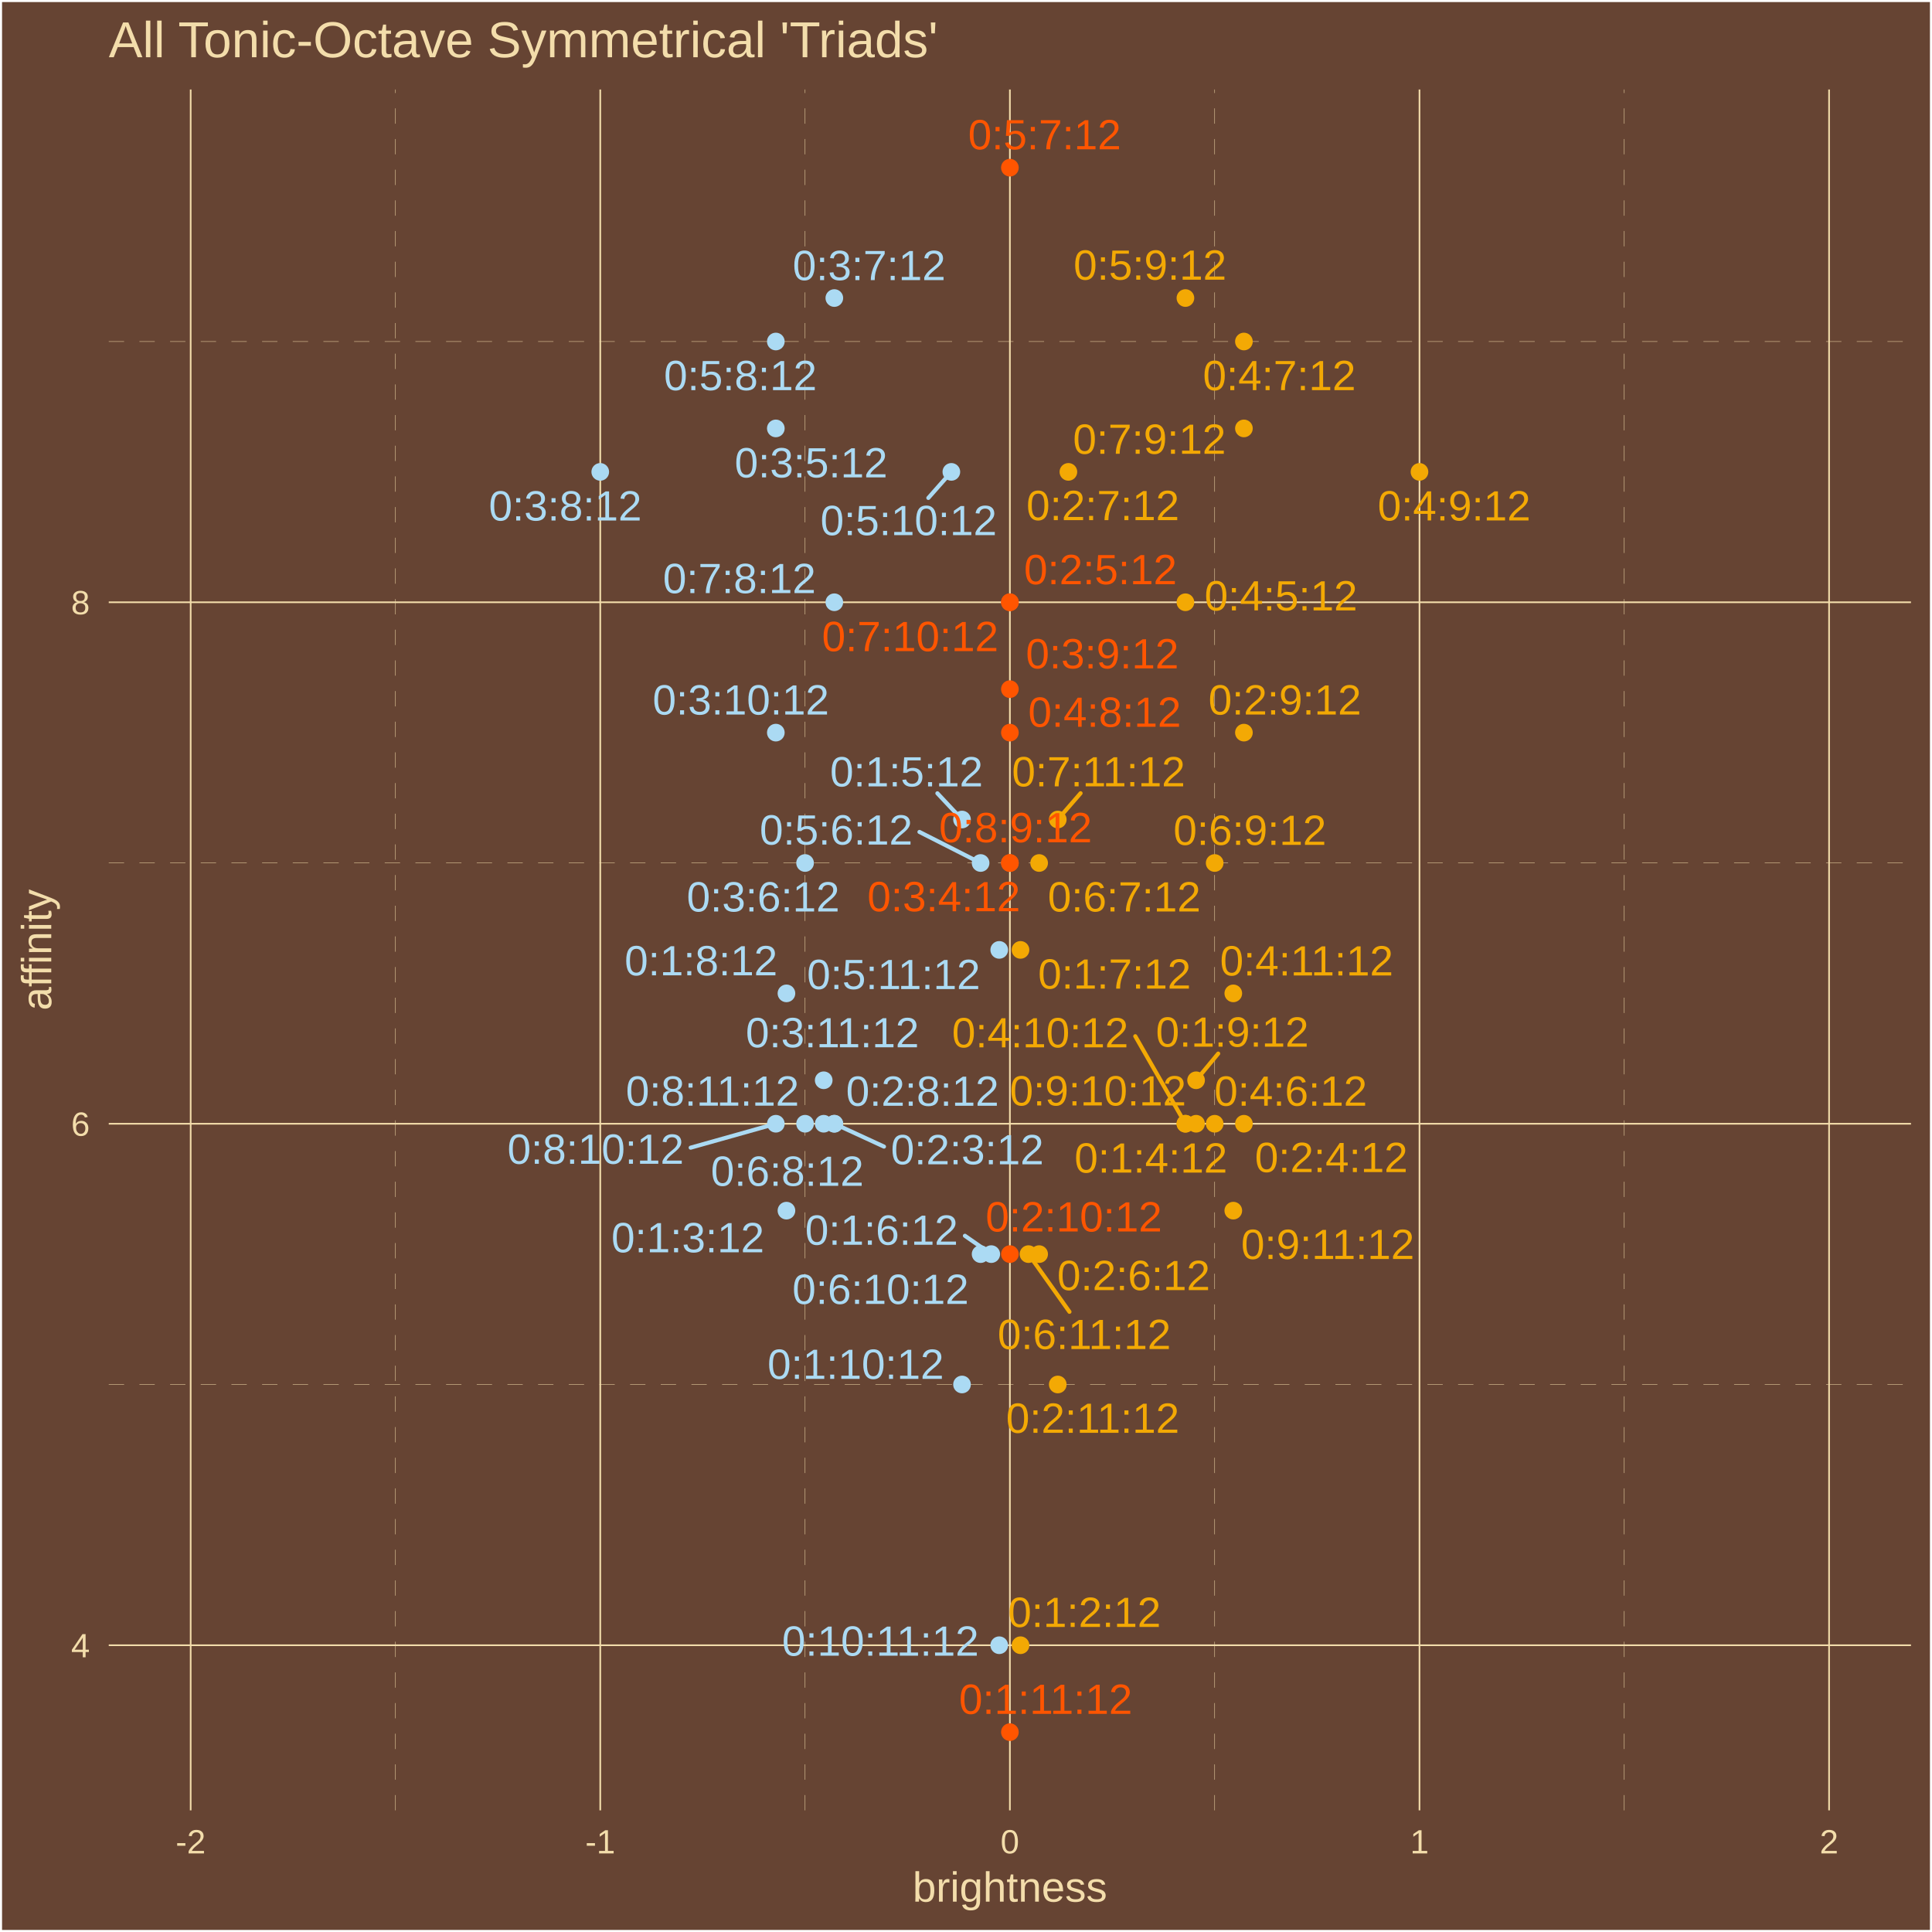
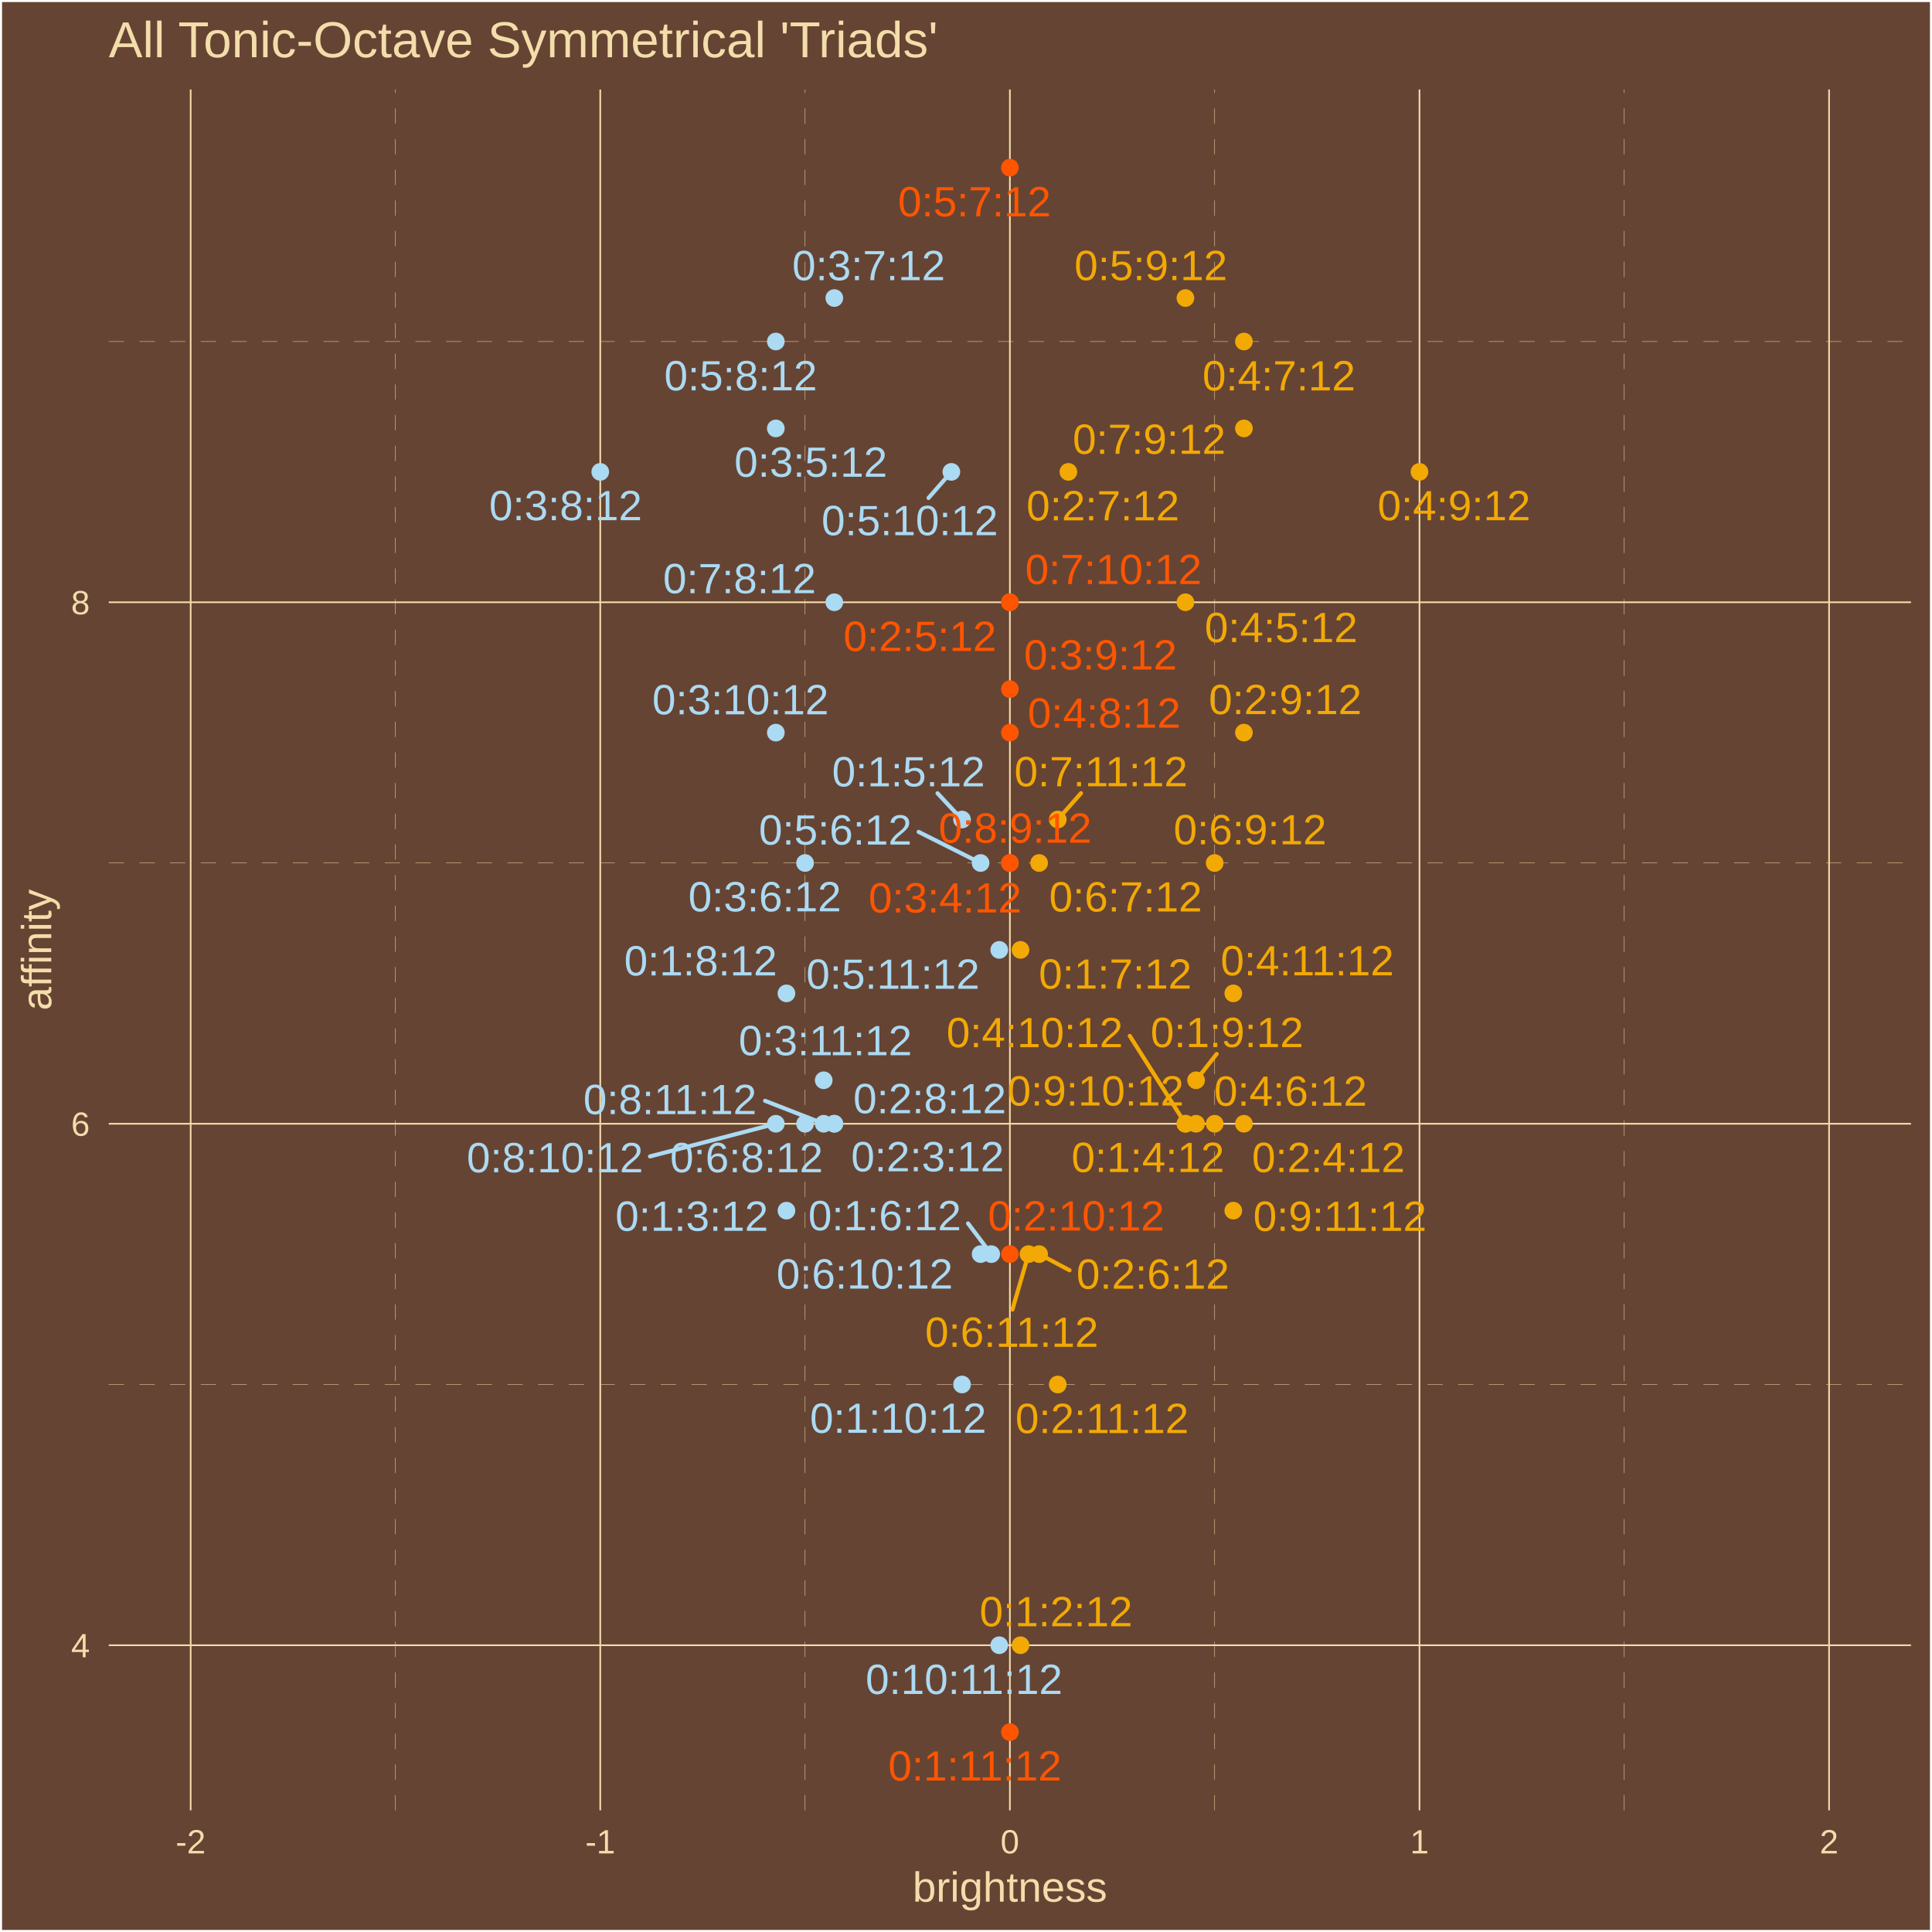
<svg xmlns="http://www.w3.org/2000/svg" class="svglite" width="504.00pt" height="504.00pt" viewBox="0 0 504.00 504.00">
  <defs>
    <style type="text/css">
    .svglite line, .svglite polyline, .svglite polygon, .svglite path, .svglite rect, .svglite circle {
      fill: none;
      stroke: #000000;
      stroke-linecap: round;
      stroke-linejoin: round;
      stroke-miterlimit: 10.00;
    }
    .svglite text {
      white-space: pre;
    }
  </style>
  </defs>
  <rect width="100%" height="100%" style="stroke: none; fill: #664433;" />
  <defs>
    <clipPath id="cpMC4wMHw1MDQuMDB8MC4wMHw1MDQuMDA=">
      <rect x="0.00" y="0.00" width="504.00" height="504.00" />
    </clipPath>
  </defs>
  <g clip-path="url(#cpMC4wMHw1MDQuMDB8MC4wMHw1MDQuMDA=)">
    <rect x="0.00" y="0" width="504.00" height="504.00" style="stroke-width: 1.07; stroke: #FFFFFF; fill: #664433;" />
  </g>
  <defs>
    <clipPath id="cpMjguMzd8NDk4LjUyfDIzLjM0fDQ3Mi4yNw==">
      <rect x="28.37" y="23.34" width="470.15" height="448.93" />
    </clipPath>
  </defs>
  <g clip-path="url(#cpMjguMzd8NDk4LjUyfDIzLjM0fDQ3Mi4yNw==)">
    <rect x="28.37" y="23.34" width="470.15" height="448.93" style="stroke-width: 1.07; stroke: none; fill: #664433;" />
    <polyline points="28.37,361.17 498.52,361.17 " style="stroke-width: 0.11; stroke: #F3DDAB; stroke-dasharray: 4.00,4.00; stroke-linecap: butt;" />
    <polyline points="28.37,225.13 498.52,225.13 " style="stroke-width: 0.11; stroke: #F3DDAB; stroke-dasharray: 4.00,4.00; stroke-linecap: butt;" />
    <polyline points="28.37,89.09 498.52,89.09 " style="stroke-width: 0.11; stroke: #F3DDAB; stroke-dasharray: 4.00,4.00; stroke-linecap: butt;" />
    <polyline points="103.17,472.27 103.17,23.34 " style="stroke-width: 0.11; stroke: #F3DDAB; stroke-dasharray: 4.00,4.00; stroke-linecap: butt;" />
    <polyline points="210.02,472.27 210.02,23.34 " style="stroke-width: 0.11; stroke: #F3DDAB; stroke-dasharray: 4.00,4.00; stroke-linecap: butt;" />
    <polyline points="316.87,472.27 316.87,23.34 " style="stroke-width: 0.11; stroke: #F3DDAB; stroke-dasharray: 4.00,4.00; stroke-linecap: butt;" />
    <polyline points="423.72,472.27 423.72,23.34 " style="stroke-width: 0.11; stroke: #F3DDAB; stroke-dasharray: 4.00,4.00; stroke-linecap: butt;" />
    <polyline points="28.37,429.19 498.52,429.19 " style="stroke-width: 0.43; stroke: #F3DDAB; stroke-linecap: butt;" />
    <polyline points="28.37,293.15 498.52,293.15 " style="stroke-width: 0.43; stroke: #F3DDAB; stroke-linecap: butt;" />
    <polyline points="28.37,157.11 498.52,157.11 " style="stroke-width: 0.43; stroke: #F3DDAB; stroke-linecap: butt;" />
    <polyline points="49.74,472.27 49.74,23.34 " style="stroke-width: 0.43; stroke: #F3DDAB; stroke-linecap: butt;" />
    <polyline points="156.59,472.27 156.59,23.34 " style="stroke-width: 0.43; stroke: #F3DDAB; stroke-linecap: butt;" />
    <polyline points="263.45,472.27 263.45,23.34 " style="stroke-width: 0.43; stroke: #F3DDAB; stroke-linecap: butt;" />
    <polyline points="370.30,472.27 370.30,23.34 " style="stroke-width: 0.43; stroke: #F3DDAB; stroke-linecap: butt;" />
    <polyline points="477.15,472.27 477.15,23.34 " style="stroke-width: 0.43; stroke: #F3DDAB; stroke-linecap: butt;" />
    <circle cx="266.22" cy="429.19" r="1.95" style="stroke-width: 0.71; stroke: #F3A904; fill: #F3A904;" />
    <circle cx="205.16" cy="315.82" r="1.95" style="stroke-width: 0.71; stroke: #ABDAF3; fill: #ABDAF3;" />
    <circle cx="312.02" cy="293.15" r="1.95" style="stroke-width: 0.71; stroke: #F3A904; fill: #F3A904;" />
    <circle cx="250.96" cy="213.79" r="1.95" style="stroke-width: 0.71; stroke: #ABDAF3; fill: #ABDAF3;" />
    <circle cx="258.59" cy="327.16" r="1.95" style="stroke-width: 0.71; stroke: #ABDAF3; fill: #ABDAF3;" />
    <circle cx="266.22" cy="247.80" r="1.95" style="stroke-width: 0.71; stroke: #F3A904; fill: #F3A904;" />
    <circle cx="205.16" cy="259.14" r="1.95" style="stroke-width: 0.71; stroke: #ABDAF3; fill: #ABDAF3;" />
    <circle cx="312.02" cy="281.81" r="1.95" style="stroke-width: 0.71; stroke: #F3A904; fill: #F3A904;" />
    <circle cx="250.96" cy="361.17" r="1.95" style="stroke-width: 0.71; stroke: #ABDAF3; fill: #ABDAF3;" />
    <circle cx="263.45" cy="451.86" r="1.95" style="stroke-width: 0.71; stroke: #FF5500; fill: #FF5500;" />
    <circle cx="217.65" cy="293.15" r="1.95" style="stroke-width: 0.71; stroke: #ABDAF3; fill: #ABDAF3;" />
    <circle cx="324.50" cy="293.15" r="1.95" style="stroke-width: 0.71; stroke: #F3A904; fill: #F3A904;" />
    <circle cx="263.45" cy="157.11" r="1.95" style="stroke-width: 0.71; stroke: #FF5500; fill: #FF5500;" />
    <circle cx="271.08" cy="327.16" r="1.95" style="stroke-width: 0.71; stroke: #F3A904; fill: #F3A904;" />
    <circle cx="278.71" cy="123.10" r="1.95" style="stroke-width: 0.71; stroke: #F3A904; fill: #F3A904;" />
    <circle cx="217.65" cy="293.15" r="1.95" style="stroke-width: 0.71; stroke: #ABDAF3; fill: #ABDAF3;" />
    <circle cx="324.50" cy="191.12" r="1.95" style="stroke-width: 0.71; stroke: #F3A904; fill: #F3A904;" />
    <circle cx="263.45" cy="327.16" r="1.95" style="stroke-width: 0.71; stroke: #FF5500; fill: #FF5500;" />
    <circle cx="275.94" cy="361.17" r="1.95" style="stroke-width: 0.71; stroke: #F3A904; fill: #F3A904;" />
    <circle cx="263.45" cy="225.13" r="1.95" style="stroke-width: 0.71; stroke: #FF5500; fill: #FF5500;" />
    <circle cx="202.39" cy="111.76" r="1.95" style="stroke-width: 0.71; stroke: #ABDAF3; fill: #ABDAF3;" />
    <circle cx="210.02" cy="225.13" r="1.95" style="stroke-width: 0.71; stroke: #ABDAF3; fill: #ABDAF3;" />
    <circle cx="217.65" cy="77.75" r="1.95" style="stroke-width: 0.71; stroke: #ABDAF3; fill: #ABDAF3;" />
    <circle cx="156.59" cy="123.10" r="1.95" style="stroke-width: 0.71; stroke: #ABDAF3; fill: #ABDAF3;" />
    <circle cx="263.45" cy="179.78" r="1.95" style="stroke-width: 0.71; stroke: #FF5500; fill: #FF5500;" />
    <circle cx="202.39" cy="191.12" r="1.95" style="stroke-width: 0.71; stroke: #ABDAF3; fill: #ABDAF3;" />
    <circle cx="214.88" cy="281.81" r="1.95" style="stroke-width: 0.71; stroke: #ABDAF3; fill: #ABDAF3;" />
    <circle cx="309.24" cy="157.11" r="1.95" style="stroke-width: 0.71; stroke: #F3A904; fill: #F3A904;" />
    <circle cx="316.87" cy="293.15" r="1.95" style="stroke-width: 0.71; stroke: #F3A904; fill: #F3A904;" />
    <circle cx="324.50" cy="89.09" r="1.95" style="stroke-width: 0.71; stroke: #F3A904; fill: #F3A904;" />
    <circle cx="263.45" cy="191.12" r="1.95" style="stroke-width: 0.71; stroke: #FF5500; fill: #FF5500;" />
    <circle cx="370.30" cy="123.10" r="1.95" style="stroke-width: 0.71; stroke: #F3A904; fill: #F3A904;" />
    <circle cx="309.24" cy="293.15" r="1.95" style="stroke-width: 0.71; stroke: #F3A904; fill: #F3A904;" />
    <circle cx="321.73" cy="259.14" r="1.95" style="stroke-width: 0.71; stroke: #F3A904; fill: #F3A904;" />
    <circle cx="255.81" cy="225.13" r="1.95" style="stroke-width: 0.71; stroke: #ABDAF3; fill: #ABDAF3;" />
    <circle cx="263.45" cy="43.74" r="1.95" style="stroke-width: 0.71; stroke: #FF5500; fill: #FF5500;" />
    <circle cx="202.39" cy="89.09" r="1.95" style="stroke-width: 0.71; stroke: #ABDAF3; fill: #ABDAF3;" />
    <circle cx="309.24" cy="77.75" r="1.95" style="stroke-width: 0.71; stroke: #F3A904; fill: #F3A904;" />
    <circle cx="248.18" cy="123.10" r="1.95" style="stroke-width: 0.71; stroke: #ABDAF3; fill: #ABDAF3;" />
    <circle cx="260.67" cy="247.80" r="1.95" style="stroke-width: 0.71; stroke: #ABDAF3; fill: #ABDAF3;" />
    <circle cx="271.08" cy="225.13" r="1.95" style="stroke-width: 0.71; stroke: #F3A904; fill: #F3A904;" />
    <circle cx="210.02" cy="293.15" r="1.95" style="stroke-width: 0.71; stroke: #ABDAF3; fill: #ABDAF3;" />
    <circle cx="316.87" cy="225.13" r="1.95" style="stroke-width: 0.71; stroke: #F3A904; fill: #F3A904;" />
    <circle cx="255.81" cy="327.16" r="1.95" style="stroke-width: 0.71; stroke: #ABDAF3; fill: #ABDAF3;" />
    <circle cx="268.30" cy="327.16" r="1.95" style="stroke-width: 0.71; stroke: #F3A904; fill: #F3A904;" />
    <circle cx="217.65" cy="157.11" r="1.95" style="stroke-width: 0.71; stroke: #ABDAF3; fill: #ABDAF3;" />
    <circle cx="324.50" cy="111.76" r="1.95" style="stroke-width: 0.71; stroke: #F3A904; fill: #F3A904;" />
    <circle cx="263.45" cy="157.11" r="1.95" style="stroke-width: 0.71; stroke: #FF5500; fill: #FF5500;" />
    <circle cx="275.94" cy="213.79" r="1.95" style="stroke-width: 0.71; stroke: #F3A904; fill: #F3A904;" />
    <circle cx="263.45" cy="225.13" r="1.95" style="stroke-width: 0.71; stroke: #FF5500; fill: #FF5500;" />
    <circle cx="202.39" cy="293.15" r="1.95" style="stroke-width: 0.71; stroke: #ABDAF3; fill: #ABDAF3;" />
    <circle cx="214.88" cy="293.15" r="1.95" style="stroke-width: 0.71; stroke: #ABDAF3; fill: #ABDAF3;" />
    <circle cx="309.24" cy="293.15" r="1.95" style="stroke-width: 0.71; stroke: #F3A904; fill: #F3A904;" />
    <circle cx="321.73" cy="315.82" r="1.95" style="stroke-width: 0.71; stroke: #F3A904; fill: #F3A904;" />
    <circle cx="260.67" cy="429.19" r="1.95" style="stroke-width: 0.71; stroke: #ABDAF3; fill: #ABDAF3;" />
-     <line x1="244.54" y1="206.95" x2="250.19" y2="212.97" style="stroke-width: 1.07; stroke: #ABDAF3;" />
-     <line x1="251.72" y1="322.38" x2="257.66" y2="326.51" style="stroke-width: 1.07; stroke: #ABDAF3;" />
-     <line x1="317.79" y1="274.85" x2="312.73" y2="280.95" style="stroke-width: 1.07; stroke: #F3A904;" />
-     <line x1="230.60" y1="299.11" x2="218.69" y2="293.62" style="stroke-width: 1.07; stroke: #ABDAF3;" />
-     <line x1="296.16" y1="270.32" x2="308.69" y2="292.18" style="stroke-width: 1.07; stroke: #F3A904;" />
-     <line x1="239.86" y1="217.03" x2="254.80" y2="224.61" style="stroke-width: 1.07; stroke: #ABDAF3;" />
-     <line x1="242.18" y1="129.89" x2="247.44" y2="123.94" style="stroke-width: 1.07; stroke: #ABDAF3;" />
-     <line x1="278.99" y1="342.21" x2="268.95" y2="328.07" style="stroke-width: 1.07; stroke: #F3A904;" />
-     <line x1="281.89" y1="206.93" x2="276.67" y2="212.94" style="stroke-width: 1.07; stroke: #F3A904;" />
-     <line x1="180.18" y1="299.39" x2="201.28" y2="293.46" style="stroke-width: 1.07; stroke: #ABDAF3;" />
-     <text x="282.89" y="424.42" text-anchor="middle" style="font-size: 11.04px;fill: #F3A904; font-family: &quot;Arial&quot;;" textLength="39.87px" lengthAdjust="spacingAndGlyphs">0:1:2:12</text>
-     <text x="179.43" y="326.68" text-anchor="middle" style="font-size: 11.04px;fill: #ABDAF3; font-family: &quot;Arial&quot;;" textLength="39.87px" lengthAdjust="spacingAndGlyphs">0:1:3:12</text>
-     <text x="300.24" y="305.90" text-anchor="middle" style="font-size: 11.04px;fill: #F3A904; font-family: &quot;Arial&quot;;" textLength="39.87px" lengthAdjust="spacingAndGlyphs">0:1:4:12</text>
-     <text x="236.48" y="205.15" text-anchor="middle" style="font-size: 11.04px;fill: #ABDAF3; font-family: &quot;Arial&quot;;" textLength="39.87px" lengthAdjust="spacingAndGlyphs">0:1:5:12</text>
-     <text x="229.98" y="324.72" text-anchor="middle" style="font-size: 11.04px;fill: #ABDAF3; font-family: &quot;Arial&quot;;" textLength="39.87px" lengthAdjust="spacingAndGlyphs">0:1:6:12</text>
-     <text x="290.74" y="257.91" text-anchor="middle" style="font-size: 11.04px;fill: #F3A904; font-family: &quot;Arial&quot;;" textLength="39.87px" lengthAdjust="spacingAndGlyphs">0:1:7:12</text>
-     <text x="182.88" y="254.44" text-anchor="middle" style="font-size: 11.04px;fill: #ABDAF3; font-family: &quot;Arial&quot;;" textLength="39.87px" lengthAdjust="spacingAndGlyphs">0:1:8:12</text>
-     <text x="321.47" y="273.05" text-anchor="middle" style="font-size: 11.04px;fill: #F3A904; font-family: &quot;Arial&quot;;" textLength="39.87px" lengthAdjust="spacingAndGlyphs">0:1:9:12</text>
-     <text x="223.23" y="359.70" text-anchor="middle" style="font-size: 11.04px;fill: #ABDAF3; font-family: &quot;Arial&quot;;" textLength="46.01px" lengthAdjust="spacingAndGlyphs">0:1:10:12</text>
-     <text x="272.79" y="447.10" text-anchor="middle" style="font-size: 11.04px;fill: #FF5500; font-family: &quot;Arial&quot;;" textLength="46.01px" lengthAdjust="spacingAndGlyphs">0:1:11:12</text>
-     <text x="252.34" y="303.73" text-anchor="middle" style="font-size: 11.04px;fill: #ABDAF3; font-family: &quot;Arial&quot;;" textLength="39.87px" lengthAdjust="spacingAndGlyphs">0:2:3:12</text>
-     <text x="347.30" y="305.76" text-anchor="middle" style="font-size: 11.04px;fill: #F3A904; font-family: &quot;Arial&quot;;" textLength="39.87px" lengthAdjust="spacingAndGlyphs">0:2:4:12</text>
-     <text x="287.08" y="152.40" text-anchor="middle" style="font-size: 11.04px;fill: #FF5500; font-family: &quot;Arial&quot;;" textLength="39.87px" lengthAdjust="spacingAndGlyphs">0:2:5:12</text>
-     <text x="295.74" y="336.55" text-anchor="middle" style="font-size: 11.04px;fill: #F3A904; font-family: &quot;Arial&quot;;" textLength="39.87px" lengthAdjust="spacingAndGlyphs">0:2:6:12</text>
-     <text x="287.70" y="135.69" text-anchor="middle" style="font-size: 11.04px;fill: #F3A904; font-family: &quot;Arial&quot;;" textLength="39.87px" lengthAdjust="spacingAndGlyphs">0:2:7:12</text>
-     <text x="240.64" y="288.47" text-anchor="middle" style="font-size: 11.04px;fill: #ABDAF3; font-family: &quot;Arial&quot;;" textLength="39.87px" lengthAdjust="spacingAndGlyphs">0:2:8:12</text>
-     <text x="335.18" y="186.40" text-anchor="middle" style="font-size: 11.04px;fill: #F3A904; font-family: &quot;Arial&quot;;" textLength="39.87px" lengthAdjust="spacingAndGlyphs">0:2:9:12</text>
-     <text x="280.13" y="321.25" text-anchor="middle" style="font-size: 11.04px;fill: #FF5500; font-family: &quot;Arial&quot;;" textLength="46.01px" lengthAdjust="spacingAndGlyphs">0:2:10:12</text>
-     <text x="285.05" y="373.77" text-anchor="middle" style="font-size: 11.04px;fill: #F3A904; font-family: &quot;Arial&quot;;" textLength="46.01px" lengthAdjust="spacingAndGlyphs">0:2:11:12</text>
-     <text x="246.21" y="237.72" text-anchor="middle" style="font-size: 11.04px;fill: #FF5500; font-family: &quot;Arial&quot;;" textLength="39.87px" lengthAdjust="spacingAndGlyphs">0:3:4:12</text>
-     <text x="211.59" y="124.54" text-anchor="middle" style="font-size: 11.04px;fill: #ABDAF3; font-family: &quot;Arial&quot;;" textLength="39.87px" lengthAdjust="spacingAndGlyphs">0:3:5:12</text>
-     <text x="199.09" y="237.78" text-anchor="middle" style="font-size: 11.04px;fill: #ABDAF3; font-family: &quot;Arial&quot;;" textLength="39.87px" lengthAdjust="spacingAndGlyphs">0:3:6:12</text>
-     <text x="226.73" y="73.07" text-anchor="middle" style="font-size: 11.04px;fill: #ABDAF3; font-family: &quot;Arial&quot;;" textLength="39.87px" lengthAdjust="spacingAndGlyphs">0:3:7:12</text>
-     <text x="147.46" y="135.79" text-anchor="middle" style="font-size: 11.04px;fill: #ABDAF3; font-family: &quot;Arial&quot;;" textLength="39.87px" lengthAdjust="spacingAndGlyphs">0:3:8:12</text>
-     <text x="287.55" y="174.36" text-anchor="middle" style="font-size: 11.04px;fill: #FF5500; font-family: &quot;Arial&quot;;" textLength="39.87px" lengthAdjust="spacingAndGlyphs">0:3:9:12</text>
-     <text x="193.27" y="186.40" text-anchor="middle" style="font-size: 11.04px;fill: #ABDAF3; font-family: &quot;Arial&quot;;" textLength="46.01px" lengthAdjust="spacingAndGlyphs">0:3:10:12</text>
-     <text x="217.14" y="273.20" text-anchor="middle" style="font-size: 11.04px;fill: #ABDAF3; font-family: &quot;Arial&quot;;" textLength="46.01px" lengthAdjust="spacingAndGlyphs">0:3:11:12</text>
-     <text x="334.16" y="159.24" text-anchor="middle" style="font-size: 11.04px;fill: #F3A904; font-family: &quot;Arial&quot;;" textLength="39.87px" lengthAdjust="spacingAndGlyphs">0:4:5:12</text>
-     <text x="336.71" y="288.45" text-anchor="middle" style="font-size: 11.04px;fill: #F3A904; font-family: &quot;Arial&quot;;" textLength="39.87px" lengthAdjust="spacingAndGlyphs">0:4:6:12</text>
-     <text x="333.74" y="101.78" text-anchor="middle" style="font-size: 11.04px;fill: #F3A904; font-family: &quot;Arial&quot;;" textLength="39.87px" lengthAdjust="spacingAndGlyphs">0:4:7:12</text>
-     <text x="288.16" y="189.59" text-anchor="middle" style="font-size: 11.04px;fill: #FF5500; font-family: &quot;Arial&quot;;" textLength="39.87px" lengthAdjust="spacingAndGlyphs">0:4:8:12</text>
-     <text x="379.34" y="135.77" text-anchor="middle" style="font-size: 11.04px;fill: #F3A904; font-family: &quot;Arial&quot;;" textLength="39.87px" lengthAdjust="spacingAndGlyphs">0:4:9:12</text>
-     <text x="271.36" y="273.23" text-anchor="middle" style="font-size: 11.04px;fill: #F3A904; font-family: &quot;Arial&quot;;" textLength="46.01px" lengthAdjust="spacingAndGlyphs">0:4:10:12</text>
-     <text x="340.86" y="254.47" text-anchor="middle" style="font-size: 11.04px;fill: #F3A904; font-family: &quot;Arial&quot;;" textLength="46.01px" lengthAdjust="spacingAndGlyphs">0:4:11:12</text>
-     <text x="218.12" y="220.32" text-anchor="middle" style="font-size: 11.04px;fill: #ABDAF3; font-family: &quot;Arial&quot;;" textLength="39.87px" lengthAdjust="spacingAndGlyphs">0:5:6:12</text>
-     <text x="272.50" y="38.95" text-anchor="middle" style="font-size: 11.04px;fill: #FF5500; font-family: &quot;Arial&quot;;" textLength="39.87px" lengthAdjust="spacingAndGlyphs">0:5:7:12</text>
-     <text x="193.14" y="101.78" text-anchor="middle" style="font-size: 11.04px;fill: #ABDAF3; font-family: &quot;Arial&quot;;" textLength="39.87px" lengthAdjust="spacingAndGlyphs">0:5:8:12</text>
-     <text x="300.00" y="72.96" text-anchor="middle" style="font-size: 11.04px;fill: #F3A904; font-family: &quot;Arial&quot;;" textLength="39.87px" lengthAdjust="spacingAndGlyphs">0:5:9:12</text>
-     <text x="237.03" y="139.60" text-anchor="middle" style="font-size: 11.04px;fill: #ABDAF3; font-family: &quot;Arial&quot;;" textLength="46.01px" lengthAdjust="spacingAndGlyphs">0:5:10:12</text>
-     <text x="233.12" y="258.02" text-anchor="middle" style="font-size: 11.04px;fill: #ABDAF3; font-family: &quot;Arial&quot;;" textLength="46.01px" lengthAdjust="spacingAndGlyphs">0:5:11:12</text>
-     <text x="293.28" y="237.77" text-anchor="middle" style="font-size: 11.04px;fill: #F3A904; font-family: &quot;Arial&quot;;" textLength="39.87px" lengthAdjust="spacingAndGlyphs">0:6:7:12</text>
-     <text x="205.38" y="309.34" text-anchor="middle" style="font-size: 11.04px;fill: #ABDAF3; font-family: &quot;Arial&quot;;" textLength="39.87px" lengthAdjust="spacingAndGlyphs">0:6:8:12</text>
-     <text x="326.05" y="220.41" text-anchor="middle" style="font-size: 11.04px;fill: #F3A904; font-family: &quot;Arial&quot;;" textLength="39.87px" lengthAdjust="spacingAndGlyphs">0:6:9:12</text>
-     <text x="229.71" y="340.16" text-anchor="middle" style="font-size: 11.04px;fill: #ABDAF3; font-family: &quot;Arial&quot;;" textLength="46.01px" lengthAdjust="spacingAndGlyphs">0:6:10:12</text>
-     <text x="282.85" y="351.92" text-anchor="middle" style="font-size: 11.04px;fill: #F3A904; font-family: &quot;Arial&quot;;" textLength="46.01px" lengthAdjust="spacingAndGlyphs">0:6:11:12</text>
-     <text x="192.89" y="154.73" text-anchor="middle" style="font-size: 11.04px;fill: #ABDAF3; font-family: &quot;Arial&quot;;" textLength="39.87px" lengthAdjust="spacingAndGlyphs">0:7:8:12</text>
-     <text x="299.85" y="118.38" text-anchor="middle" style="font-size: 11.04px;fill: #F3A904; font-family: &quot;Arial&quot;;" textLength="39.87px" lengthAdjust="spacingAndGlyphs">0:7:9:12</text>
-     <text x="237.44" y="169.86" text-anchor="middle" style="font-size: 11.04px;fill: #FF5500; font-family: &quot;Arial&quot;;" textLength="46.01px" lengthAdjust="spacingAndGlyphs">0:7:10:12</text>
-     <text x="286.58" y="205.13" text-anchor="middle" style="font-size: 11.04px;fill: #F3A904; font-family: &quot;Arial&quot;;" textLength="46.01px" lengthAdjust="spacingAndGlyphs">0:7:11:12</text>
-     <text x="264.93" y="219.71" text-anchor="middle" style="font-size: 11.04px;fill: #FF5500; font-family: &quot;Arial&quot;;" textLength="39.87px" lengthAdjust="spacingAndGlyphs">0:8:9:12</text>
-     <text x="155.38" y="303.59" text-anchor="middle" style="font-size: 11.04px;fill: #ABDAF3; font-family: &quot;Arial&quot;;" textLength="46.01px" lengthAdjust="spacingAndGlyphs">0:8:10:12</text>
-     <text x="185.86" y="288.44" text-anchor="middle" style="font-size: 11.04px;fill: #ABDAF3; font-family: &quot;Arial&quot;;" textLength="46.01px" lengthAdjust="spacingAndGlyphs">0:8:11:12</text>
-     <text x="286.43" y="288.38" text-anchor="middle" style="font-size: 11.04px;fill: #F3A904; font-family: &quot;Arial&quot;;" textLength="46.01px" lengthAdjust="spacingAndGlyphs">0:9:10:12</text>
-     <text x="346.37" y="328.44" text-anchor="middle" style="font-size: 11.04px;fill: #F3A904; font-family: &quot;Arial&quot;;" textLength="46.01px" lengthAdjust="spacingAndGlyphs">0:9:11:12</text>
-     <text x="229.68" y="431.92" text-anchor="middle" style="font-size: 11.04px;fill: #ABDAF3; font-family: &quot;Arial&quot;;" textLength="52.14px" lengthAdjust="spacingAndGlyphs">0:10:11:12</text>
+     <line x1="244.58" y1="206.94" x2="250.19" y2="212.97" style="stroke-width: 1.07; stroke: #ABDAF3;" />
+     <line x1="252.54" y1="319.16" x2="257.91" y2="326.27" style="stroke-width: 1.07; stroke: #ABDAF3;" />
+     <line x1="317.39" y1="274.95" x2="312.70" y2="280.93" style="stroke-width: 1.07; stroke: #F3A904;" />
+     <line x1="279.01" y1="331.38" x2="272.08" y2="327.69" style="stroke-width: 1.07; stroke: #F3A904;" />
+     <line x1="294.73" y1="270.24" x2="308.64" y2="292.21" style="stroke-width: 1.07; stroke: #F3A904;" />
+     <line x1="239.65" y1="217.02" x2="254.79" y2="224.62" style="stroke-width: 1.07; stroke: #ABDAF3;" />
+     <line x1="242.23" y1="129.90" x2="247.44" y2="123.94" style="stroke-width: 1.07; stroke: #ABDAF3;" />
+     <line x1="264.11" y1="341.63" x2="268.00" y2="328.22" style="stroke-width: 1.07; stroke: #F3A904;" />
+     <line x1="282.00" y1="206.92" x2="276.68" y2="212.95" style="stroke-width: 1.07; stroke: #F3A904;" />
+     <line x1="169.58" y1="301.67" x2="201.28" y2="293.44" style="stroke-width: 1.07; stroke: #ABDAF3;" />
+     <line x1="199.59" y1="287.17" x2="213.81" y2="292.73" style="stroke-width: 1.07; stroke: #ABDAF3;" />
+     <text x="275.49" y="424.24" text-anchor="middle" style="font-size: 11.04px;fill: #F3A904; font-family: &quot;Arial&quot;;" textLength="39.87px" lengthAdjust="spacingAndGlyphs">0:1:2:12</text>
+     <text x="180.47" y="321.08" text-anchor="middle" style="font-size: 11.04px;fill: #ABDAF3; font-family: &quot;Arial&quot;;" textLength="39.87px" lengthAdjust="spacingAndGlyphs">0:1:3:12</text>
+     <text x="299.46" y="305.74" text-anchor="middle" style="font-size: 11.04px;fill: #F3A904; font-family: &quot;Arial&quot;;" textLength="39.87px" lengthAdjust="spacingAndGlyphs">0:1:4:12</text>
+     <text x="237.00" y="205.14" text-anchor="middle" style="font-size: 11.04px;fill: #ABDAF3; font-family: &quot;Arial&quot;;" textLength="39.87px" lengthAdjust="spacingAndGlyphs">0:1:5:12</text>
+     <text x="230.80" y="320.94" text-anchor="middle" style="font-size: 11.04px;fill: #ABDAF3; font-family: &quot;Arial&quot;;" textLength="39.87px" lengthAdjust="spacingAndGlyphs">0:1:6:12</text>
+     <text x="290.93" y="257.91" text-anchor="middle" style="font-size: 11.04px;fill: #F3A904; font-family: &quot;Arial&quot;;" textLength="39.87px" lengthAdjust="spacingAndGlyphs">0:1:7:12</text>
+     <text x="182.77" y="254.46" text-anchor="middle" style="font-size: 11.04px;fill: #ABDAF3; font-family: &quot;Arial&quot;;" textLength="39.87px" lengthAdjust="spacingAndGlyphs">0:1:8:12</text>
+     <text x="320.09" y="273.15" text-anchor="middle" style="font-size: 11.04px;fill: #F3A904; font-family: &quot;Arial&quot;;" textLength="39.87px" lengthAdjust="spacingAndGlyphs">0:1:9:12</text>
+     <text x="234.30" y="373.78" text-anchor="middle" style="font-size: 11.04px;fill: #ABDAF3; font-family: &quot;Arial&quot;;" textLength="46.01px" lengthAdjust="spacingAndGlyphs">0:1:10:12</text>
+     <text x="254.32" y="464.49" text-anchor="middle" style="font-size: 11.04px;fill: #FF5500; font-family: &quot;Arial&quot;;" textLength="46.01px" lengthAdjust="spacingAndGlyphs">0:1:11:12</text>
+     <text x="241.97" y="305.56" text-anchor="middle" style="font-size: 11.04px;fill: #ABDAF3; font-family: &quot;Arial&quot;;" textLength="39.87px" lengthAdjust="spacingAndGlyphs">0:2:3:12</text>
+     <text x="346.54" y="305.76" text-anchor="middle" style="font-size: 11.04px;fill: #F3A904; font-family: &quot;Arial&quot;;" textLength="39.87px" lengthAdjust="spacingAndGlyphs">0:2:4:12</text>
+     <text x="239.98" y="169.81" text-anchor="middle" style="font-size: 11.04px;fill: #FF5500; font-family: &quot;Arial&quot;;" textLength="39.87px" lengthAdjust="spacingAndGlyphs">0:2:5:12</text>
+     <text x="300.75" y="336.19" text-anchor="middle" style="font-size: 11.04px;fill: #F3A904; font-family: &quot;Arial&quot;;" textLength="39.87px" lengthAdjust="spacingAndGlyphs">0:2:6:12</text>
+     <text x="287.72" y="135.75" text-anchor="middle" style="font-size: 11.04px;fill: #F3A904; font-family: &quot;Arial&quot;;" textLength="39.87px" lengthAdjust="spacingAndGlyphs">0:2:7:12</text>
+     <text x="242.54" y="290.41" text-anchor="middle" style="font-size: 11.04px;fill: #ABDAF3; font-family: &quot;Arial&quot;;" textLength="39.87px" lengthAdjust="spacingAndGlyphs">0:2:8:12</text>
+     <text x="335.28" y="186.30" text-anchor="middle" style="font-size: 11.04px;fill: #F3A904; font-family: &quot;Arial&quot;;" textLength="39.87px" lengthAdjust="spacingAndGlyphs">0:2:9:12</text>
+     <text x="280.73" y="321.01" text-anchor="middle" style="font-size: 11.04px;fill: #FF5500; font-family: &quot;Arial&quot;;" textLength="46.01px" lengthAdjust="spacingAndGlyphs">0:2:10:12</text>
+     <text x="287.49" y="373.84" text-anchor="middle" style="font-size: 11.04px;fill: #F3A904; font-family: &quot;Arial&quot;;" textLength="46.01px" lengthAdjust="spacingAndGlyphs">0:2:11:12</text>
+     <text x="246.54" y="238.04" text-anchor="middle" style="font-size: 11.04px;fill: #FF5500; font-family: &quot;Arial&quot;;" textLength="39.87px" lengthAdjust="spacingAndGlyphs">0:3:4:12</text>
+     <text x="211.51" y="124.37" text-anchor="middle" style="font-size: 11.04px;fill: #ABDAF3; font-family: &quot;Arial&quot;;" textLength="39.87px" lengthAdjust="spacingAndGlyphs">0:3:5:12</text>
+     <text x="199.51" y="237.74" text-anchor="middle" style="font-size: 11.04px;fill: #ABDAF3; font-family: &quot;Arial&quot;;" textLength="39.87px" lengthAdjust="spacingAndGlyphs">0:3:6:12</text>
+     <text x="226.61" y="73.09" text-anchor="middle" style="font-size: 11.04px;fill: #ABDAF3; font-family: &quot;Arial&quot;;" textLength="39.87px" lengthAdjust="spacingAndGlyphs">0:3:7:12</text>
+     <text x="147.55" y="135.70" text-anchor="middle" style="font-size: 11.04px;fill: #ABDAF3; font-family: &quot;Arial&quot;;" textLength="39.87px" lengthAdjust="spacingAndGlyphs">0:3:8:12</text>
+     <text x="287.08" y="174.66" text-anchor="middle" style="font-size: 11.04px;fill: #FF5500; font-family: &quot;Arial&quot;;" textLength="39.87px" lengthAdjust="spacingAndGlyphs">0:3:9:12</text>
+     <text x="193.16" y="186.34" text-anchor="middle" style="font-size: 11.04px;fill: #ABDAF3; font-family: &quot;Arial&quot;;" textLength="46.01px" lengthAdjust="spacingAndGlyphs">0:3:10:12</text>
+     <text x="215.30" y="275.27" text-anchor="middle" style="font-size: 11.04px;fill: #ABDAF3; font-family: &quot;Arial&quot;;" textLength="46.01px" lengthAdjust="spacingAndGlyphs">0:3:11:12</text>
+     <text x="334.21" y="167.51" text-anchor="middle" style="font-size: 11.04px;fill: #F3A904; font-family: &quot;Arial&quot;;" textLength="39.87px" lengthAdjust="spacingAndGlyphs">0:4:5:12</text>
+     <text x="336.66" y="288.45" text-anchor="middle" style="font-size: 11.04px;fill: #F3A904; font-family: &quot;Arial&quot;;" textLength="39.87px" lengthAdjust="spacingAndGlyphs">0:4:6:12</text>
+     <text x="333.63" y="101.84" text-anchor="middle" style="font-size: 11.04px;fill: #F3A904; font-family: &quot;Arial&quot;;" textLength="39.87px" lengthAdjust="spacingAndGlyphs">0:4:7:12</text>
+     <text x="288.04" y="189.83" text-anchor="middle" style="font-size: 11.04px;fill: #FF5500; font-family: &quot;Arial&quot;;" textLength="39.87px" lengthAdjust="spacingAndGlyphs">0:4:8:12</text>
+     <text x="379.31" y="135.71" text-anchor="middle" style="font-size: 11.04px;fill: #F3A904; font-family: &quot;Arial&quot;;" textLength="39.87px" lengthAdjust="spacingAndGlyphs">0:4:9:12</text>
+     <text x="269.93" y="273.19" text-anchor="middle" style="font-size: 11.04px;fill: #F3A904; font-family: &quot;Arial&quot;;" textLength="46.01px" lengthAdjust="spacingAndGlyphs">0:4:10:12</text>
+     <text x="341.03" y="254.43" text-anchor="middle" style="font-size: 11.04px;fill: #F3A904; font-family: &quot;Arial&quot;;" textLength="46.01px" lengthAdjust="spacingAndGlyphs">0:4:11:12</text>
+     <text x="217.91" y="220.32" text-anchor="middle" style="font-size: 11.04px;fill: #ABDAF3; font-family: &quot;Arial&quot;;" textLength="39.87px" lengthAdjust="spacingAndGlyphs">0:5:6:12</text>
+     <text x="254.21" y="56.43" text-anchor="middle" style="font-size: 11.04px;fill: #FF5500; font-family: &quot;Arial&quot;;" textLength="39.87px" lengthAdjust="spacingAndGlyphs">0:5:7:12</text>
+     <text x="193.22" y="101.83" text-anchor="middle" style="font-size: 11.04px;fill: #ABDAF3; font-family: &quot;Arial&quot;;" textLength="39.87px" lengthAdjust="spacingAndGlyphs">0:5:8:12</text>
+     <text x="300.22" y="73.08" text-anchor="middle" style="font-size: 11.04px;fill: #F3A904; font-family: &quot;Arial&quot;;" textLength="39.87px" lengthAdjust="spacingAndGlyphs">0:5:9:12</text>
+     <text x="237.33" y="139.61" text-anchor="middle" style="font-size: 11.04px;fill: #ABDAF3; font-family: &quot;Arial&quot;;" textLength="46.01px" lengthAdjust="spacingAndGlyphs">0:5:10:12</text>
+     <text x="232.94" y="257.94" text-anchor="middle" style="font-size: 11.04px;fill: #ABDAF3; font-family: &quot;Arial&quot;;" textLength="46.01px" lengthAdjust="spacingAndGlyphs">0:5:11:12</text>
+     <text x="293.64" y="237.78" text-anchor="middle" style="font-size: 11.04px;fill: #F3A904; font-family: &quot;Arial&quot;;" textLength="39.87px" lengthAdjust="spacingAndGlyphs">0:6:7:12</text>
+     <text x="194.75" y="305.80" text-anchor="middle" style="font-size: 11.04px;fill: #ABDAF3; font-family: &quot;Arial&quot;;" textLength="39.87px" lengthAdjust="spacingAndGlyphs">0:6:8:12</text>
+     <text x="326.10" y="220.25" text-anchor="middle" style="font-size: 11.04px;fill: #F3A904; font-family: &quot;Arial&quot;;" textLength="39.87px" lengthAdjust="spacingAndGlyphs">0:6:9:12</text>
+     <text x="225.57" y="336.16" text-anchor="middle" style="font-size: 11.04px;fill: #ABDAF3; font-family: &quot;Arial&quot;;" textLength="46.01px" lengthAdjust="spacingAndGlyphs">0:6:10:12</text>
+     <text x="263.94" y="351.34" text-anchor="middle" style="font-size: 11.04px;fill: #F3A904; font-family: &quot;Arial&quot;;" textLength="46.01px" lengthAdjust="spacingAndGlyphs">0:6:11:12</text>
+     <text x="192.92" y="154.75" text-anchor="middle" style="font-size: 11.04px;fill: #ABDAF3; font-family: &quot;Arial&quot;;" textLength="39.87px" lengthAdjust="spacingAndGlyphs">0:7:8:12</text>
+     <text x="299.78" y="118.39" text-anchor="middle" style="font-size: 11.04px;fill: #F3A904; font-family: &quot;Arial&quot;;" textLength="39.87px" lengthAdjust="spacingAndGlyphs">0:7:9:12</text>
+     <text x="290.47" y="152.36" text-anchor="middle" style="font-size: 11.04px;fill: #FF5500; font-family: &quot;Arial&quot;;" textLength="46.01px" lengthAdjust="spacingAndGlyphs">0:7:10:12</text>
+     <text x="287.21" y="205.12" text-anchor="middle" style="font-size: 11.04px;fill: #F3A904; font-family: &quot;Arial&quot;;" textLength="46.01px" lengthAdjust="spacingAndGlyphs">0:7:11:12</text>
+     <text x="264.82" y="219.84" text-anchor="middle" style="font-size: 11.04px;fill: #FF5500; font-family: &quot;Arial&quot;;" textLength="39.87px" lengthAdjust="spacingAndGlyphs">0:8:9:12</text>
+     <text x="144.77" y="305.81" text-anchor="middle" style="font-size: 11.04px;fill: #ABDAF3; font-family: &quot;Arial&quot;;" textLength="46.01px" lengthAdjust="spacingAndGlyphs">0:8:10:12</text>
+     <text x="174.78" y="290.64" text-anchor="middle" style="font-size: 11.04px;fill: #ABDAF3; font-family: &quot;Arial&quot;;" textLength="46.01px" lengthAdjust="spacingAndGlyphs">0:8:11:12</text>
+     <text x="285.82" y="288.40" text-anchor="middle" style="font-size: 11.04px;fill: #F3A904; font-family: &quot;Arial&quot;;" textLength="46.01px" lengthAdjust="spacingAndGlyphs">0:9:10:12</text>
+     <text x="349.54" y="321.10" text-anchor="middle" style="font-size: 11.04px;fill: #F3A904; font-family: &quot;Arial&quot;;" textLength="46.01px" lengthAdjust="spacingAndGlyphs">0:9:11:12</text>
+     <text x="251.49" y="441.91" text-anchor="middle" style="font-size: 11.04px;fill: #ABDAF3; font-family: &quot;Arial&quot;;" textLength="52.14px" lengthAdjust="spacingAndGlyphs">0:10:11:12</text>
  </g>
  <g clip-path="url(#cpMC4wMHw1MDQuMDB8MC4wMHw1MDQuMDA=)">
    <text x="23.44" y="432.34" text-anchor="end" style="font-size: 8.80px;fill: #F3DDAB; font-family: &quot;Arial&quot;;" textLength="4.90px" lengthAdjust="spacingAndGlyphs">4</text>
    <text x="23.44" y="296.30" text-anchor="end" style="font-size: 8.80px;fill: #F3DDAB; font-family: &quot;Arial&quot;;" textLength="4.90px" lengthAdjust="spacingAndGlyphs">6</text>
    <text x="23.44" y="160.26" text-anchor="end" style="font-size: 8.80px;fill: #F3DDAB; font-family: &quot;Arial&quot;;" textLength="4.90px" lengthAdjust="spacingAndGlyphs">8</text>
    <text x="49.74" y="483.50" text-anchor="middle" style="font-size: 8.80px;fill: #F3DDAB; font-family: &quot;Arial&quot;;" textLength="7.83px" lengthAdjust="spacingAndGlyphs">-2</text>
    <text x="156.59" y="483.50" text-anchor="middle" style="font-size: 8.80px;fill: #F3DDAB; font-family: &quot;Arial&quot;;" textLength="7.83px" lengthAdjust="spacingAndGlyphs">-1</text>
    <text x="263.45" y="483.50" text-anchor="middle" style="font-size: 8.80px;fill: #F3DDAB; font-family: &quot;Arial&quot;;" textLength="4.90px" lengthAdjust="spacingAndGlyphs">0</text>
    <text x="370.30" y="483.50" text-anchor="middle" style="font-size: 8.80px;fill: #F3DDAB; font-family: &quot;Arial&quot;;" textLength="4.90px" lengthAdjust="spacingAndGlyphs">1</text>
    <text x="477.15" y="483.50" text-anchor="middle" style="font-size: 8.80px;fill: #F3DDAB; font-family: &quot;Arial&quot;;" textLength="4.90px" lengthAdjust="spacingAndGlyphs">2</text>
    <text x="263.45" y="496.09" text-anchor="middle" style="font-size: 11.00px;fill: #F3DDAB; font-family: &quot;Arial&quot;;" textLength="50.76px" lengthAdjust="spacingAndGlyphs">brightness</text>
    <text transform="translate(13.37,247.80) rotate(-90)" text-anchor="middle" style="font-size: 11.00px;fill: #F3DDAB; font-family: &quot;Arial&quot;;" textLength="31.78px" lengthAdjust="spacingAndGlyphs">affinity</text>
    <text x="28.37" y="14.94" style="font-size: 13.20px;fill: #F3DDAB; font-family: &quot;Arial&quot;;" textLength="218.33px" lengthAdjust="spacingAndGlyphs">All Tonic-Octave Symmetrical 'Triads'</text>
  </g>
</svg>
